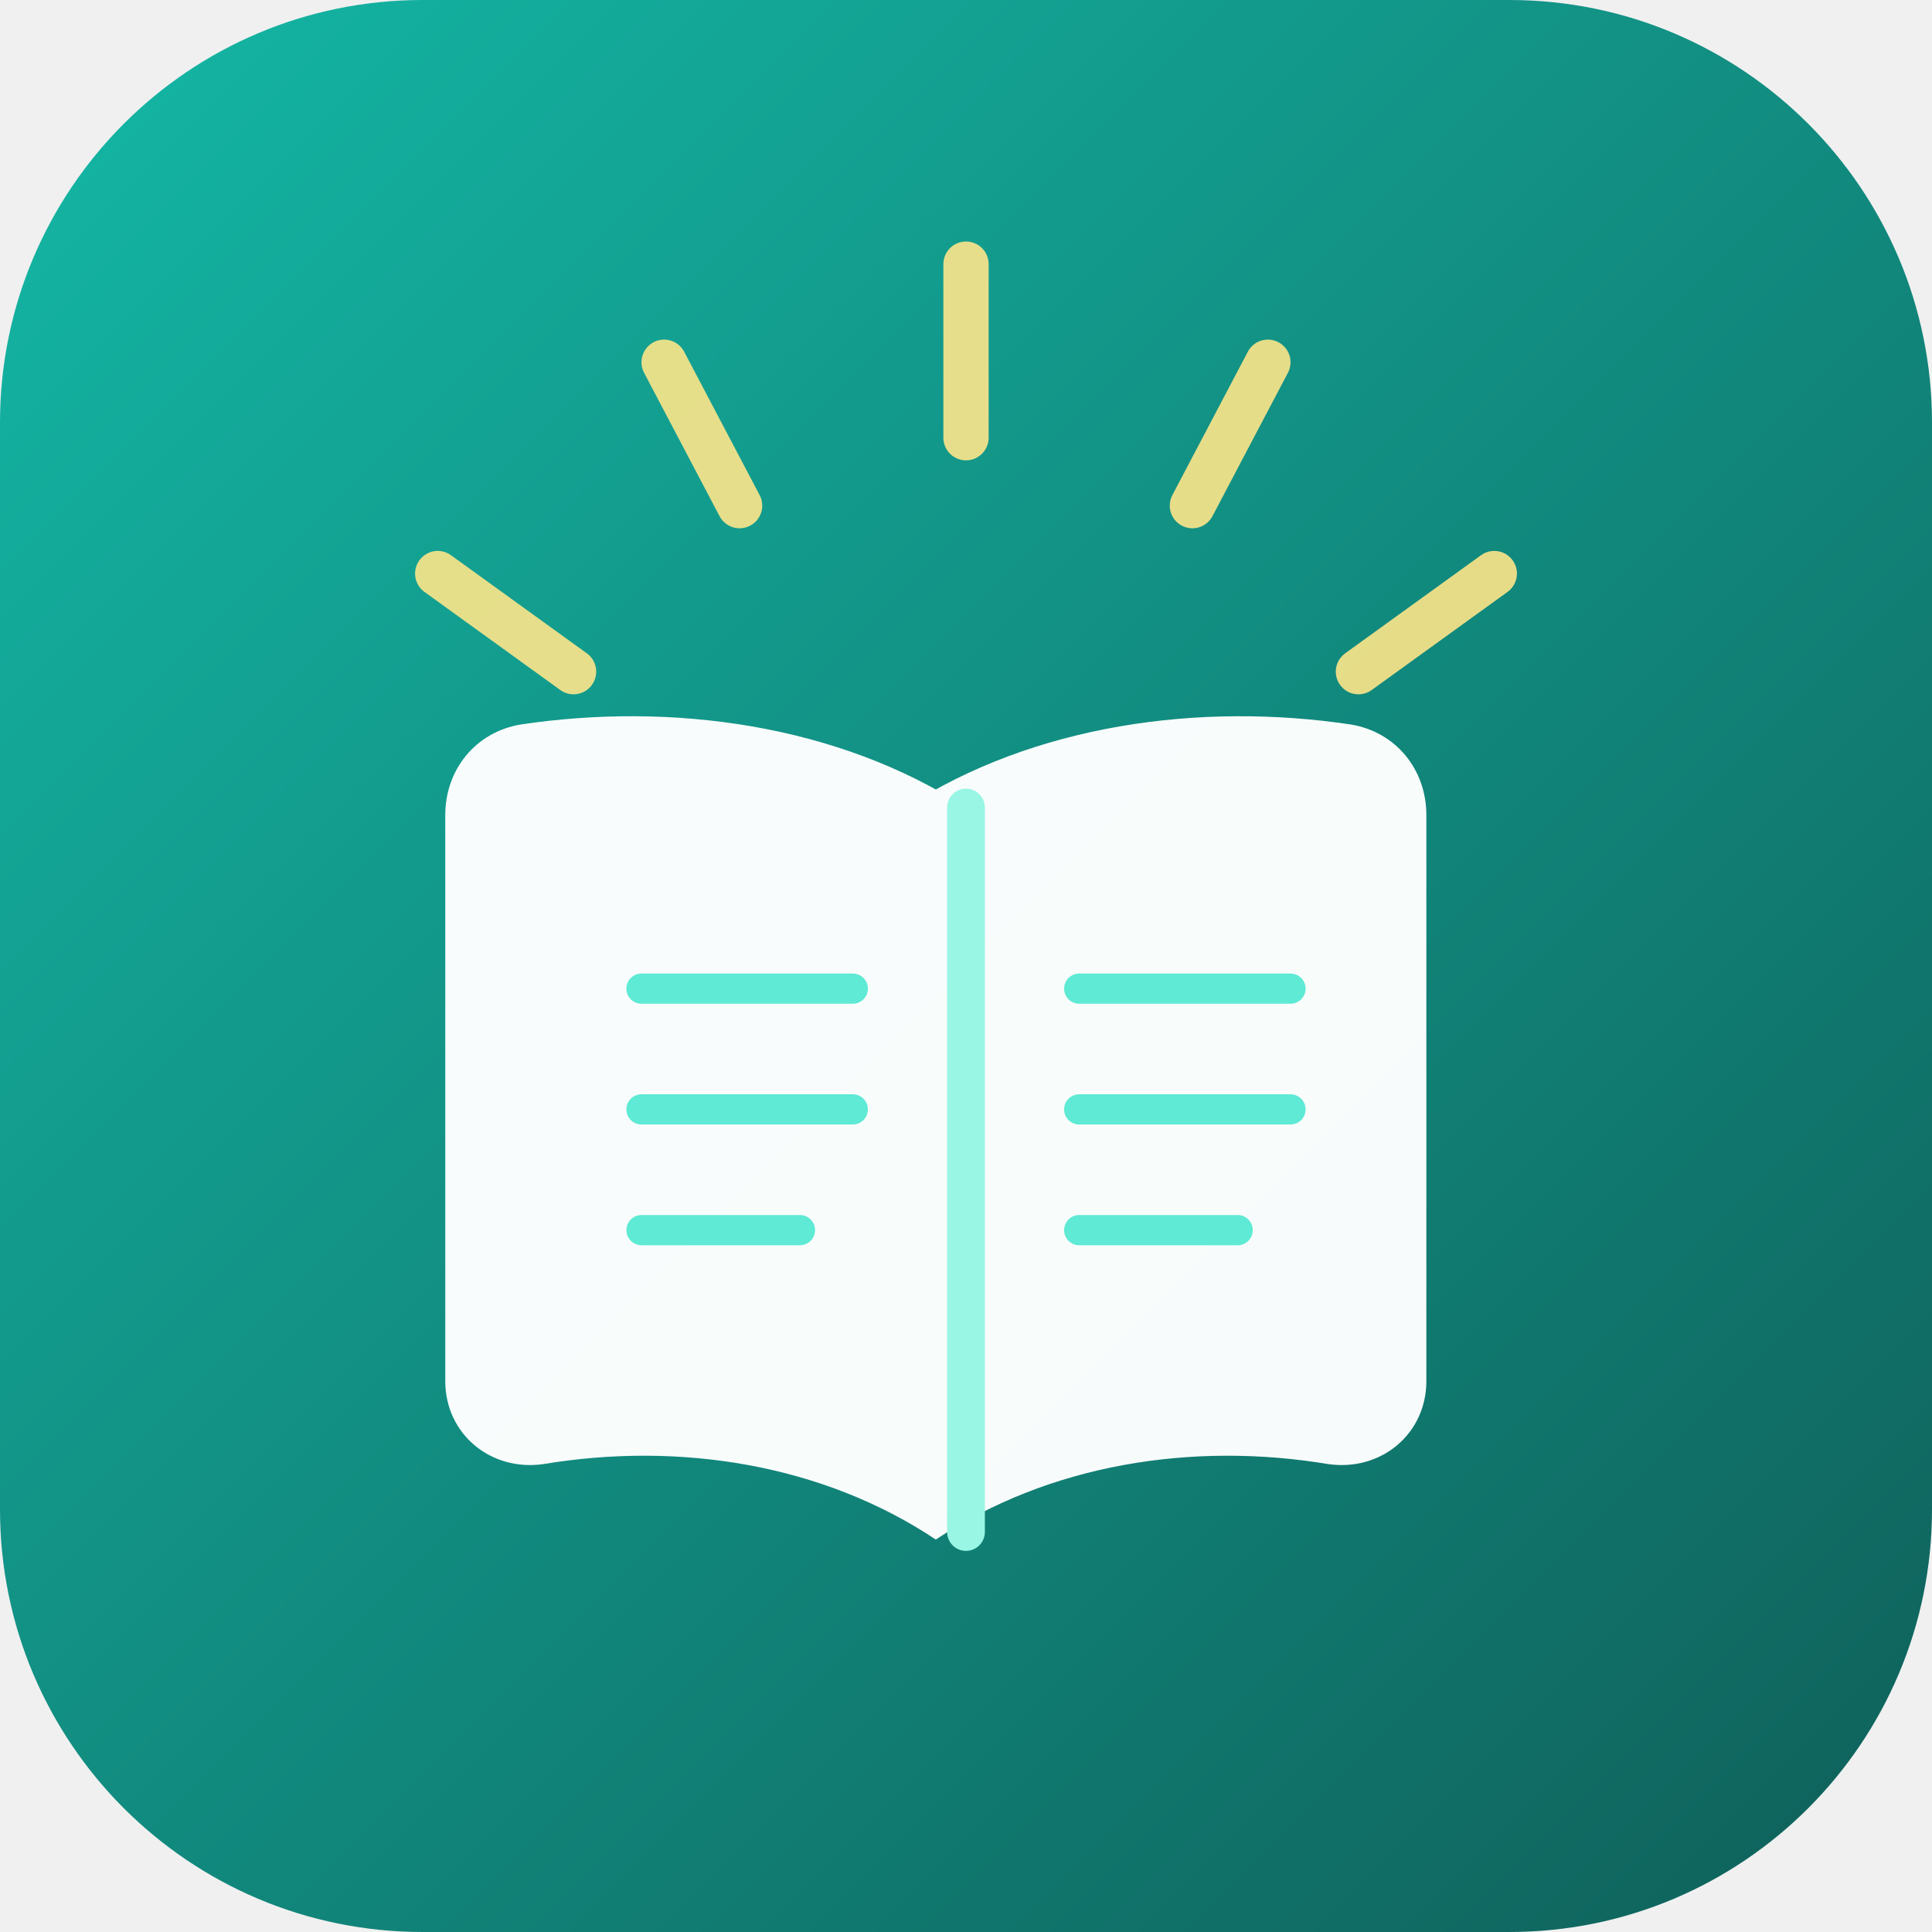
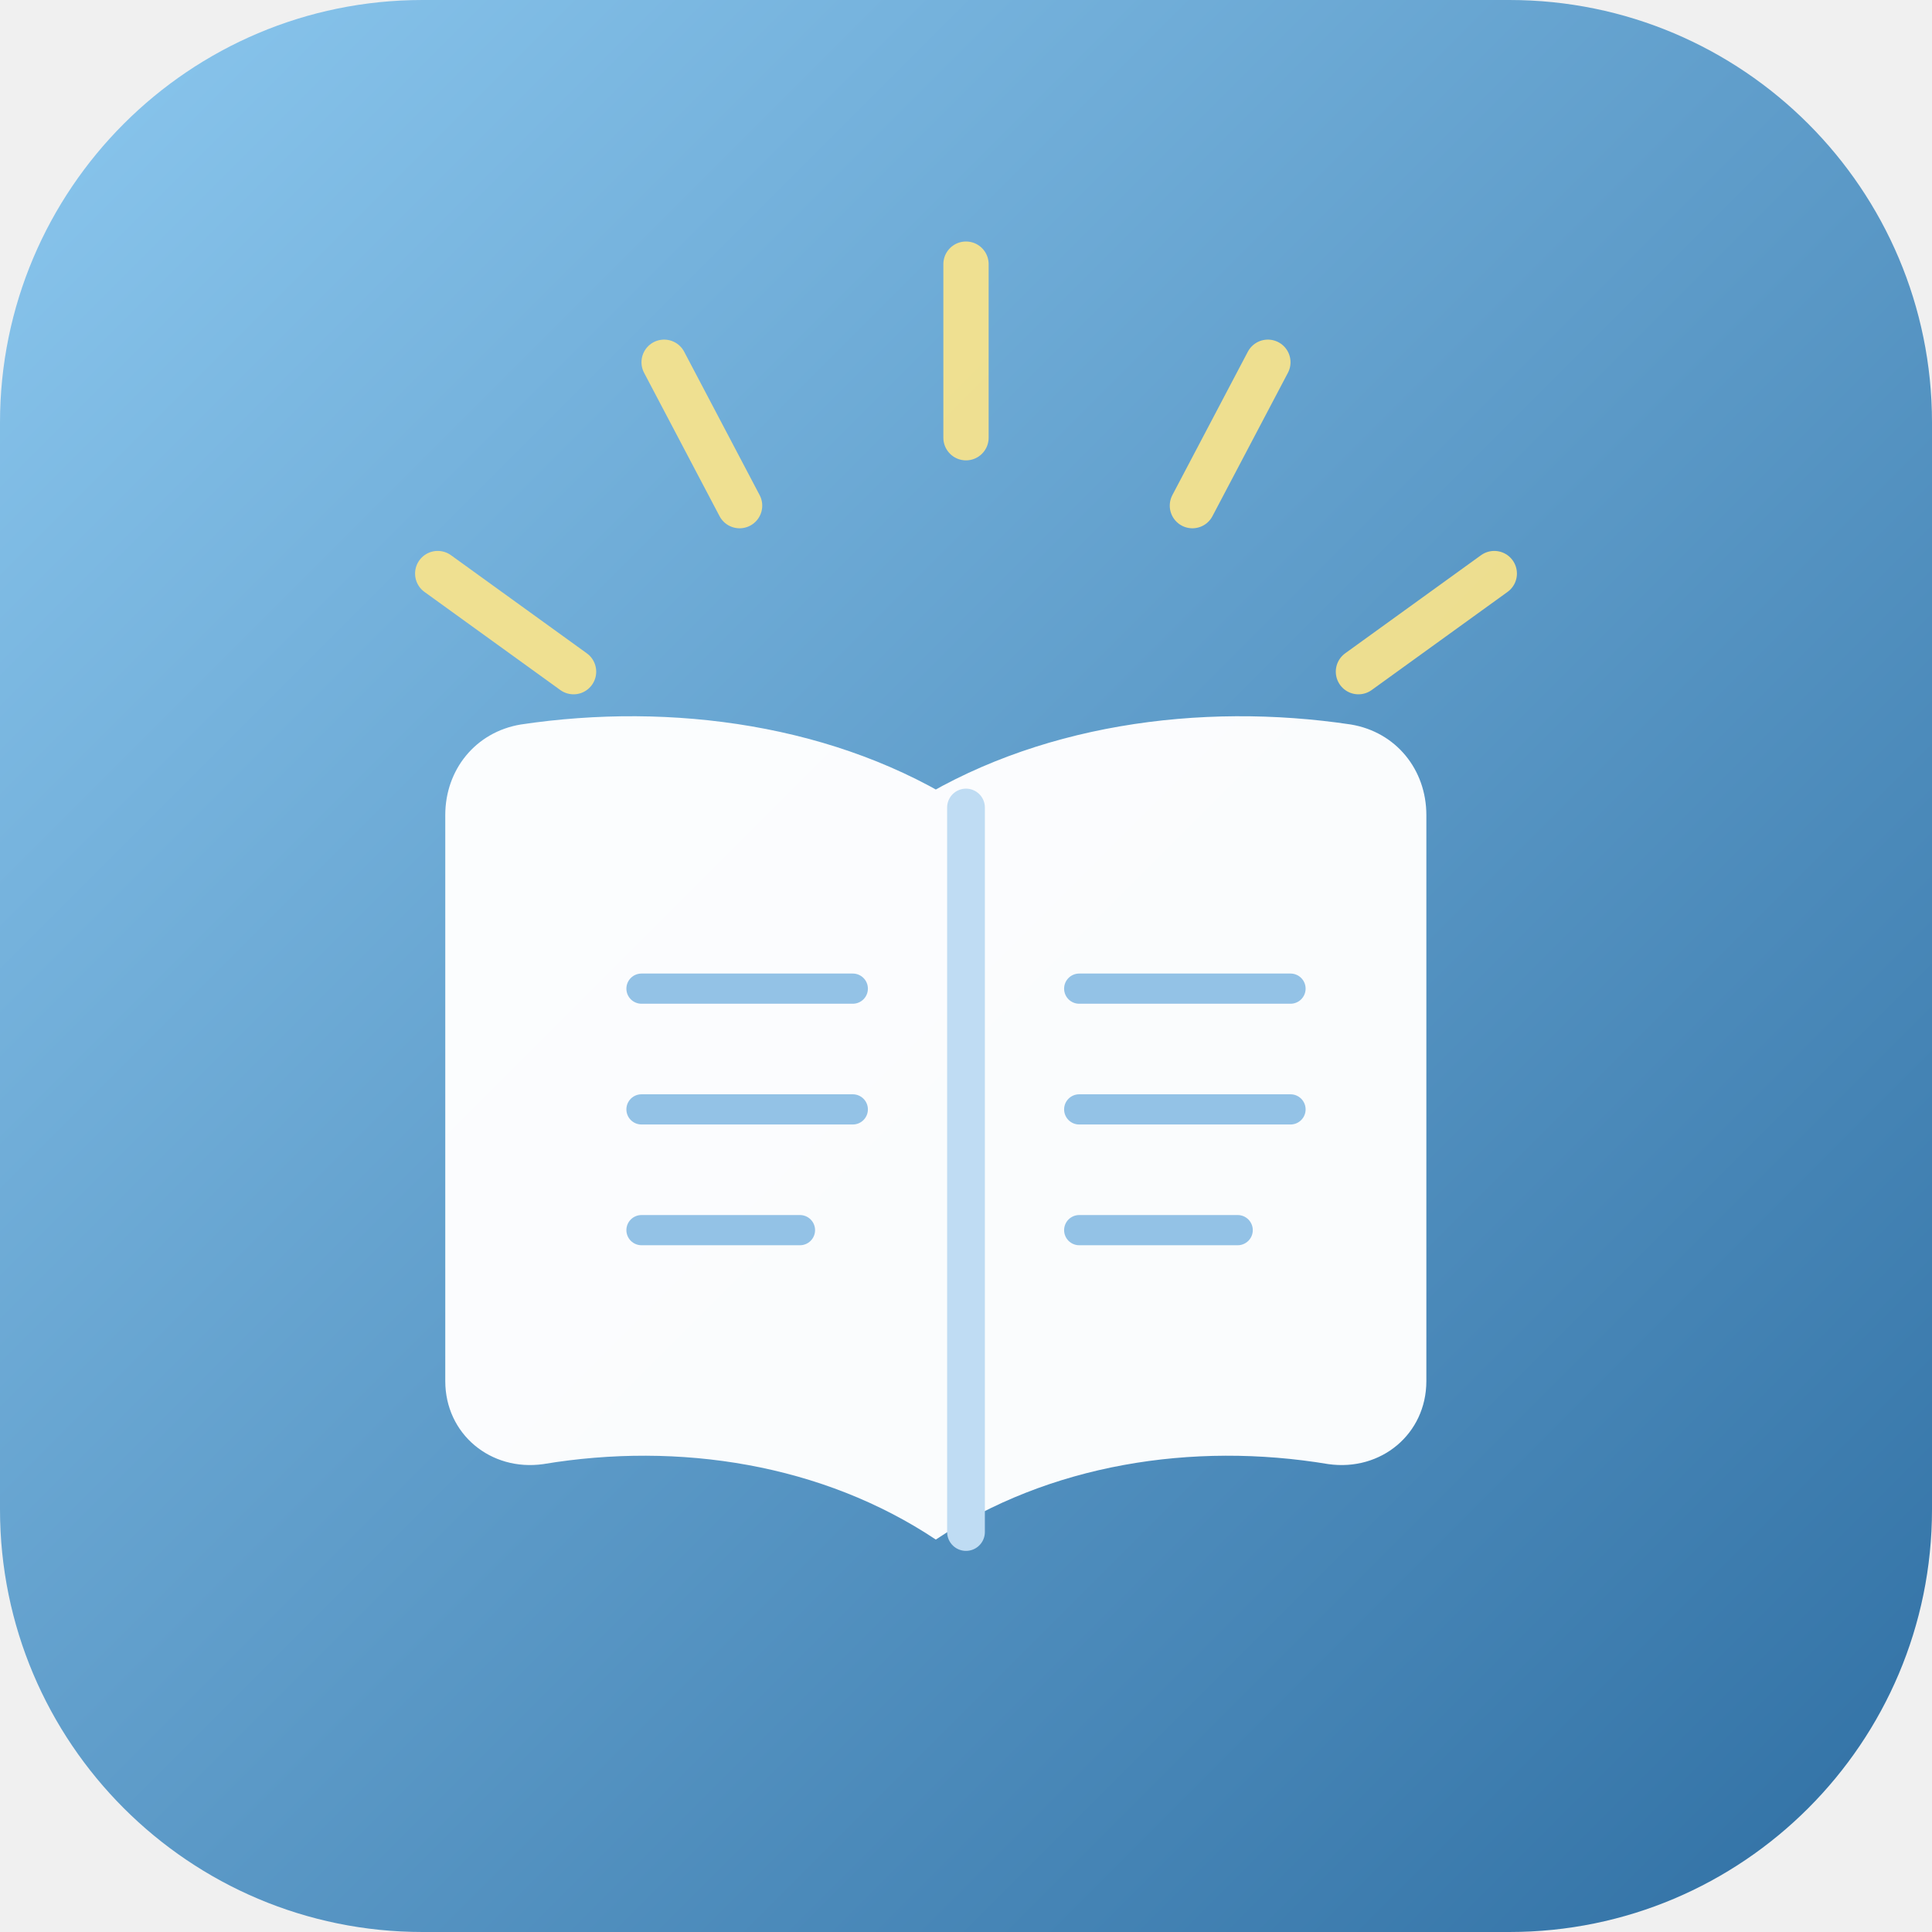
<svg xmlns="http://www.w3.org/2000/svg" viewBox="0 0 512 512" width="512" height="512">
  <defs>
    <linearGradient id="bg" x1="0" y1="0" x2="1" y2="1">
-       <stop offset="0" stop-color="#14b8a6" />
-       <stop offset="1" stop-color="#0f5f59" />
+       <stop offset="0" stop-color="#8cc8ef" />
+       <stop offset="1" stop-color="#2f6fa3" />
    </linearGradient>
  </defs>
  <rect width="512" height="512" rx="112" fill="url(#bg)" />
  <g stroke="#fde68a" stroke-width="12" stroke-linecap="round" opacity="0.9">
    <path d="M256 70v46M176 96l20 38M336 96l-20 38M116 152l36 26M396 152l-36 26" />
  </g>
  <path d="M256 214c-34-22-78-28-118-22-12 2-20 12-20 24v150c0 14 12 24 26 22 36-6 74 0 104 20 30-20 68-26 104-20 14 2 26-8 26-22V216c0-12-8-22-20-24-40-6-84 0-118 22z" fill="#ffffff" opacity="0.97" />
-   <path d="M256 214v192" stroke="#99f6e4" stroke-width="10" stroke-linecap="round" />
-   <g stroke="#5eead4" stroke-width="8" stroke-linecap="round">
+   <path d="M256 214v192" stroke="#bfdcf3" stroke-width="10" stroke-linecap="round" />
+   <g stroke="#93c2e6" stroke-width="8" stroke-linecap="round">
    <path d="M170 262h56M170 294h56M170 326h42" />
    <path d="M286 262h56M286 294h56M286 326h42" />
  </g>
</svg>
